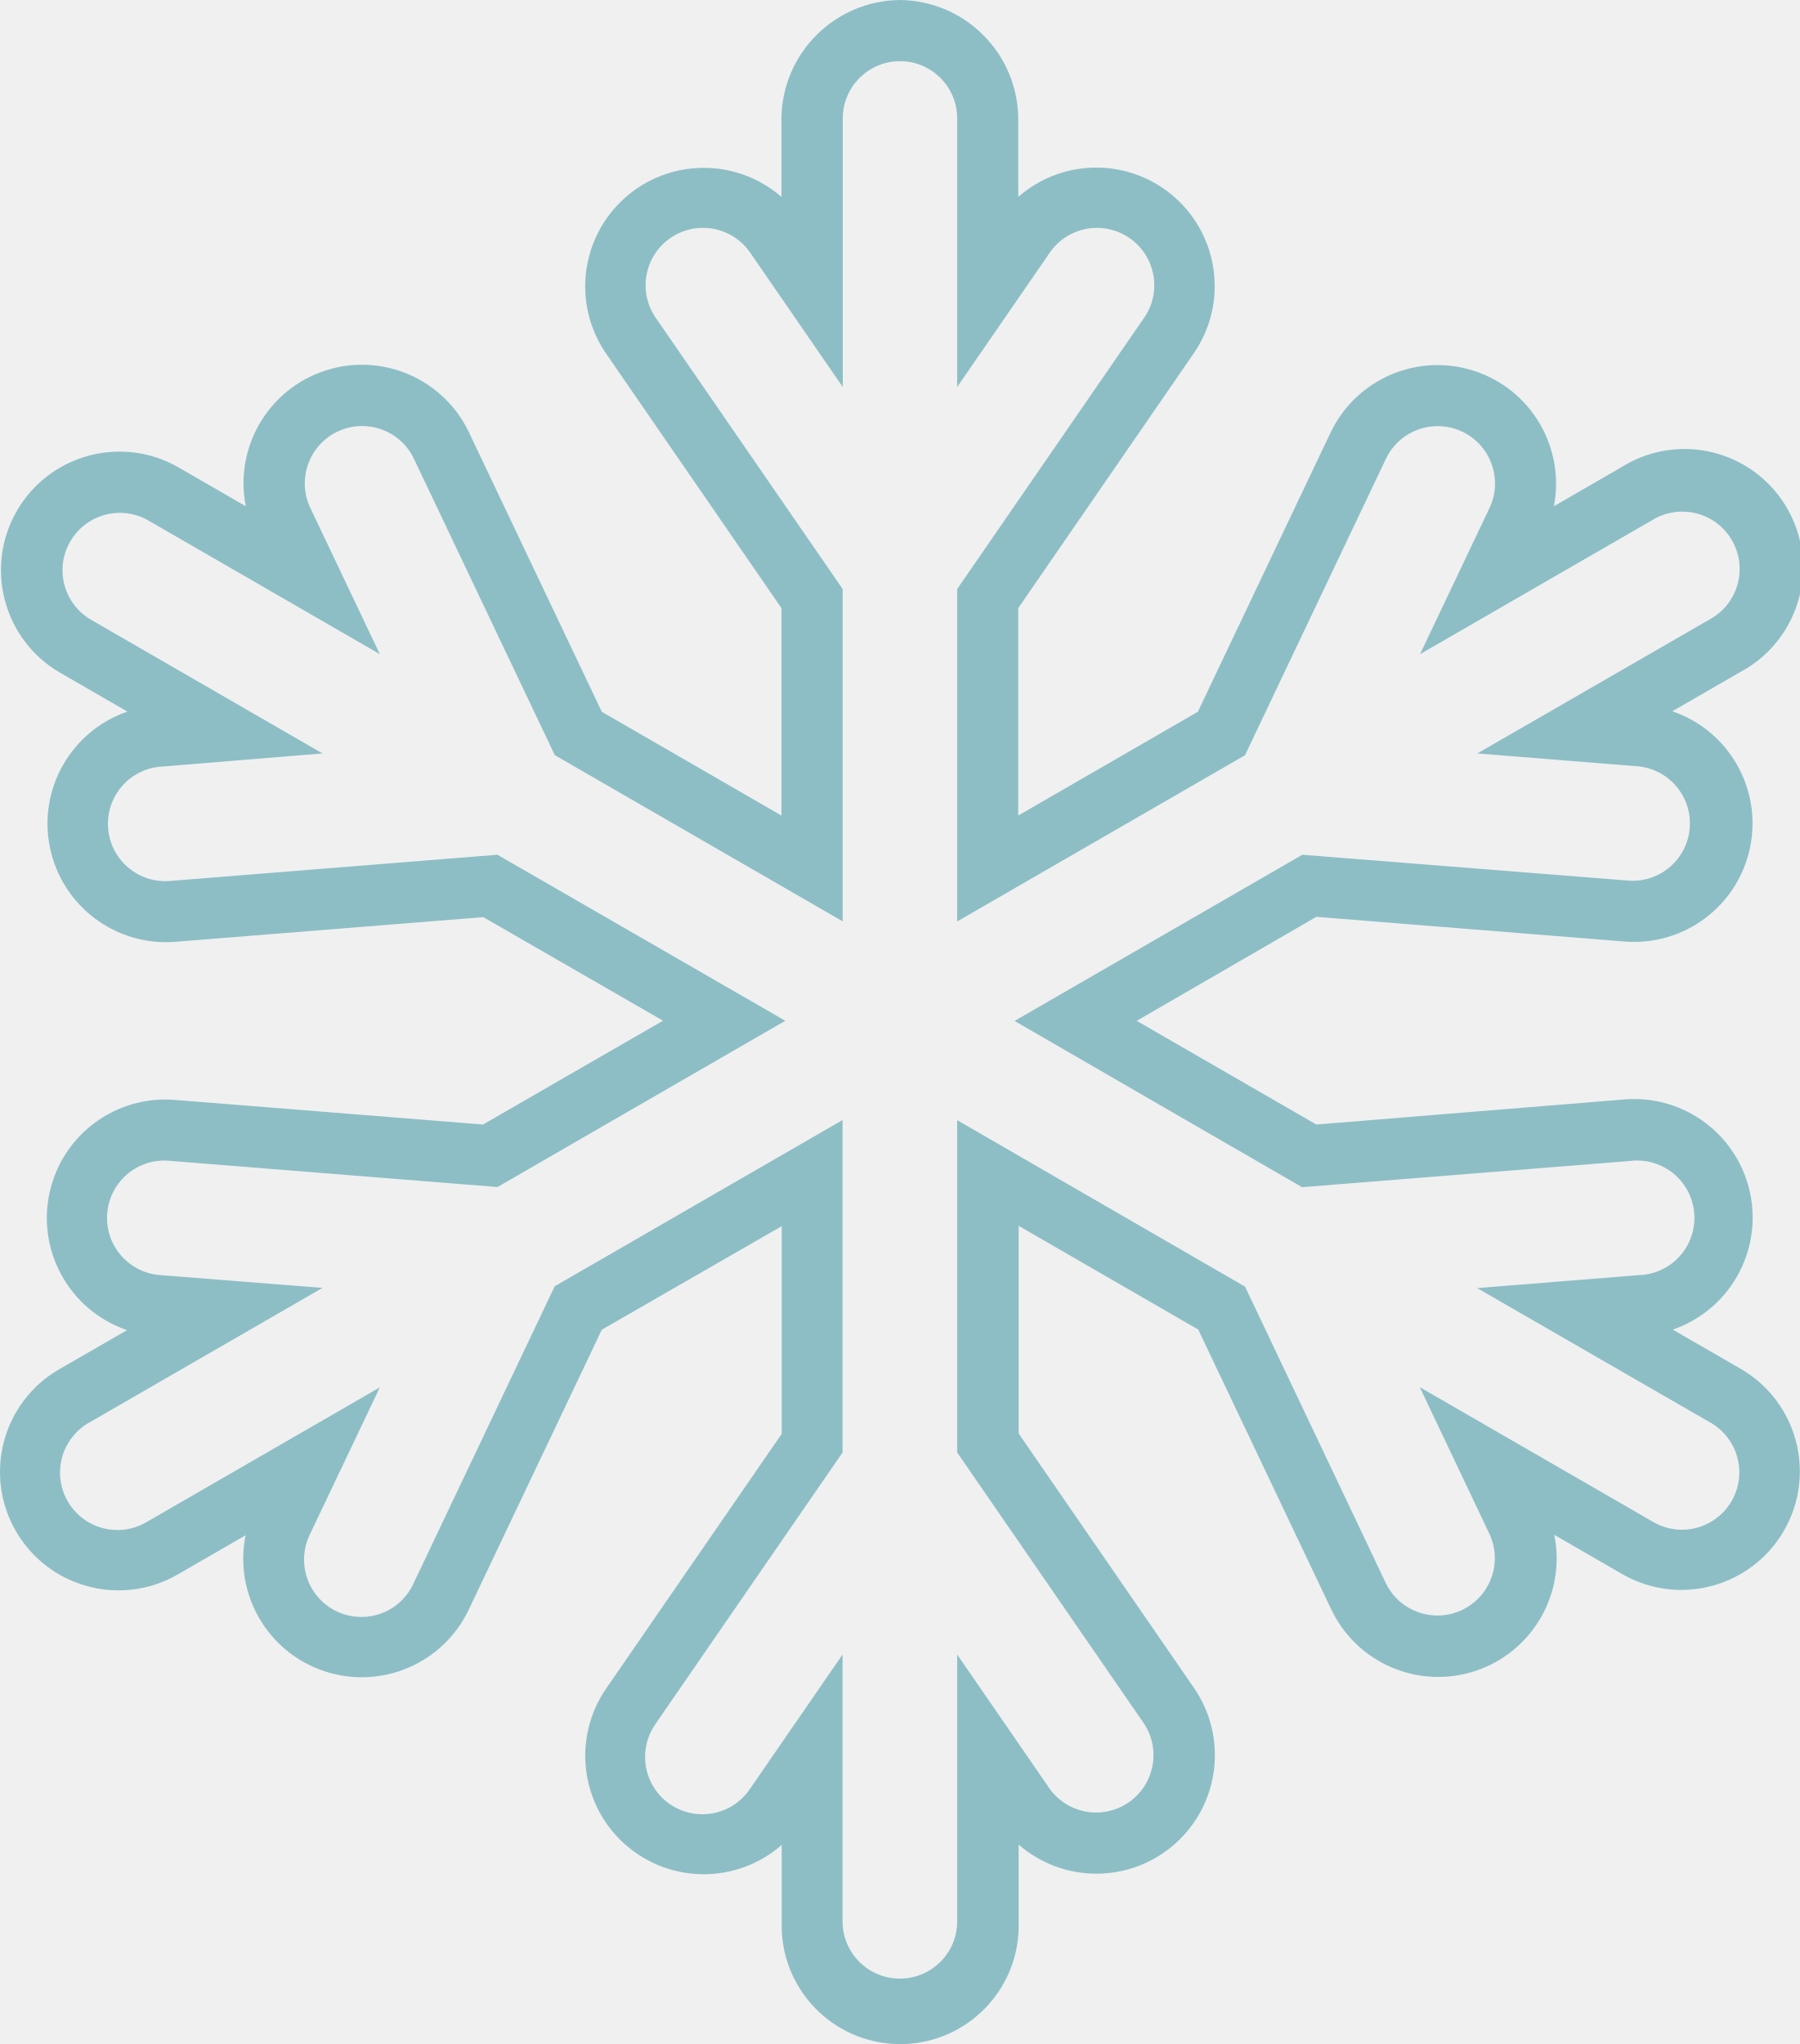
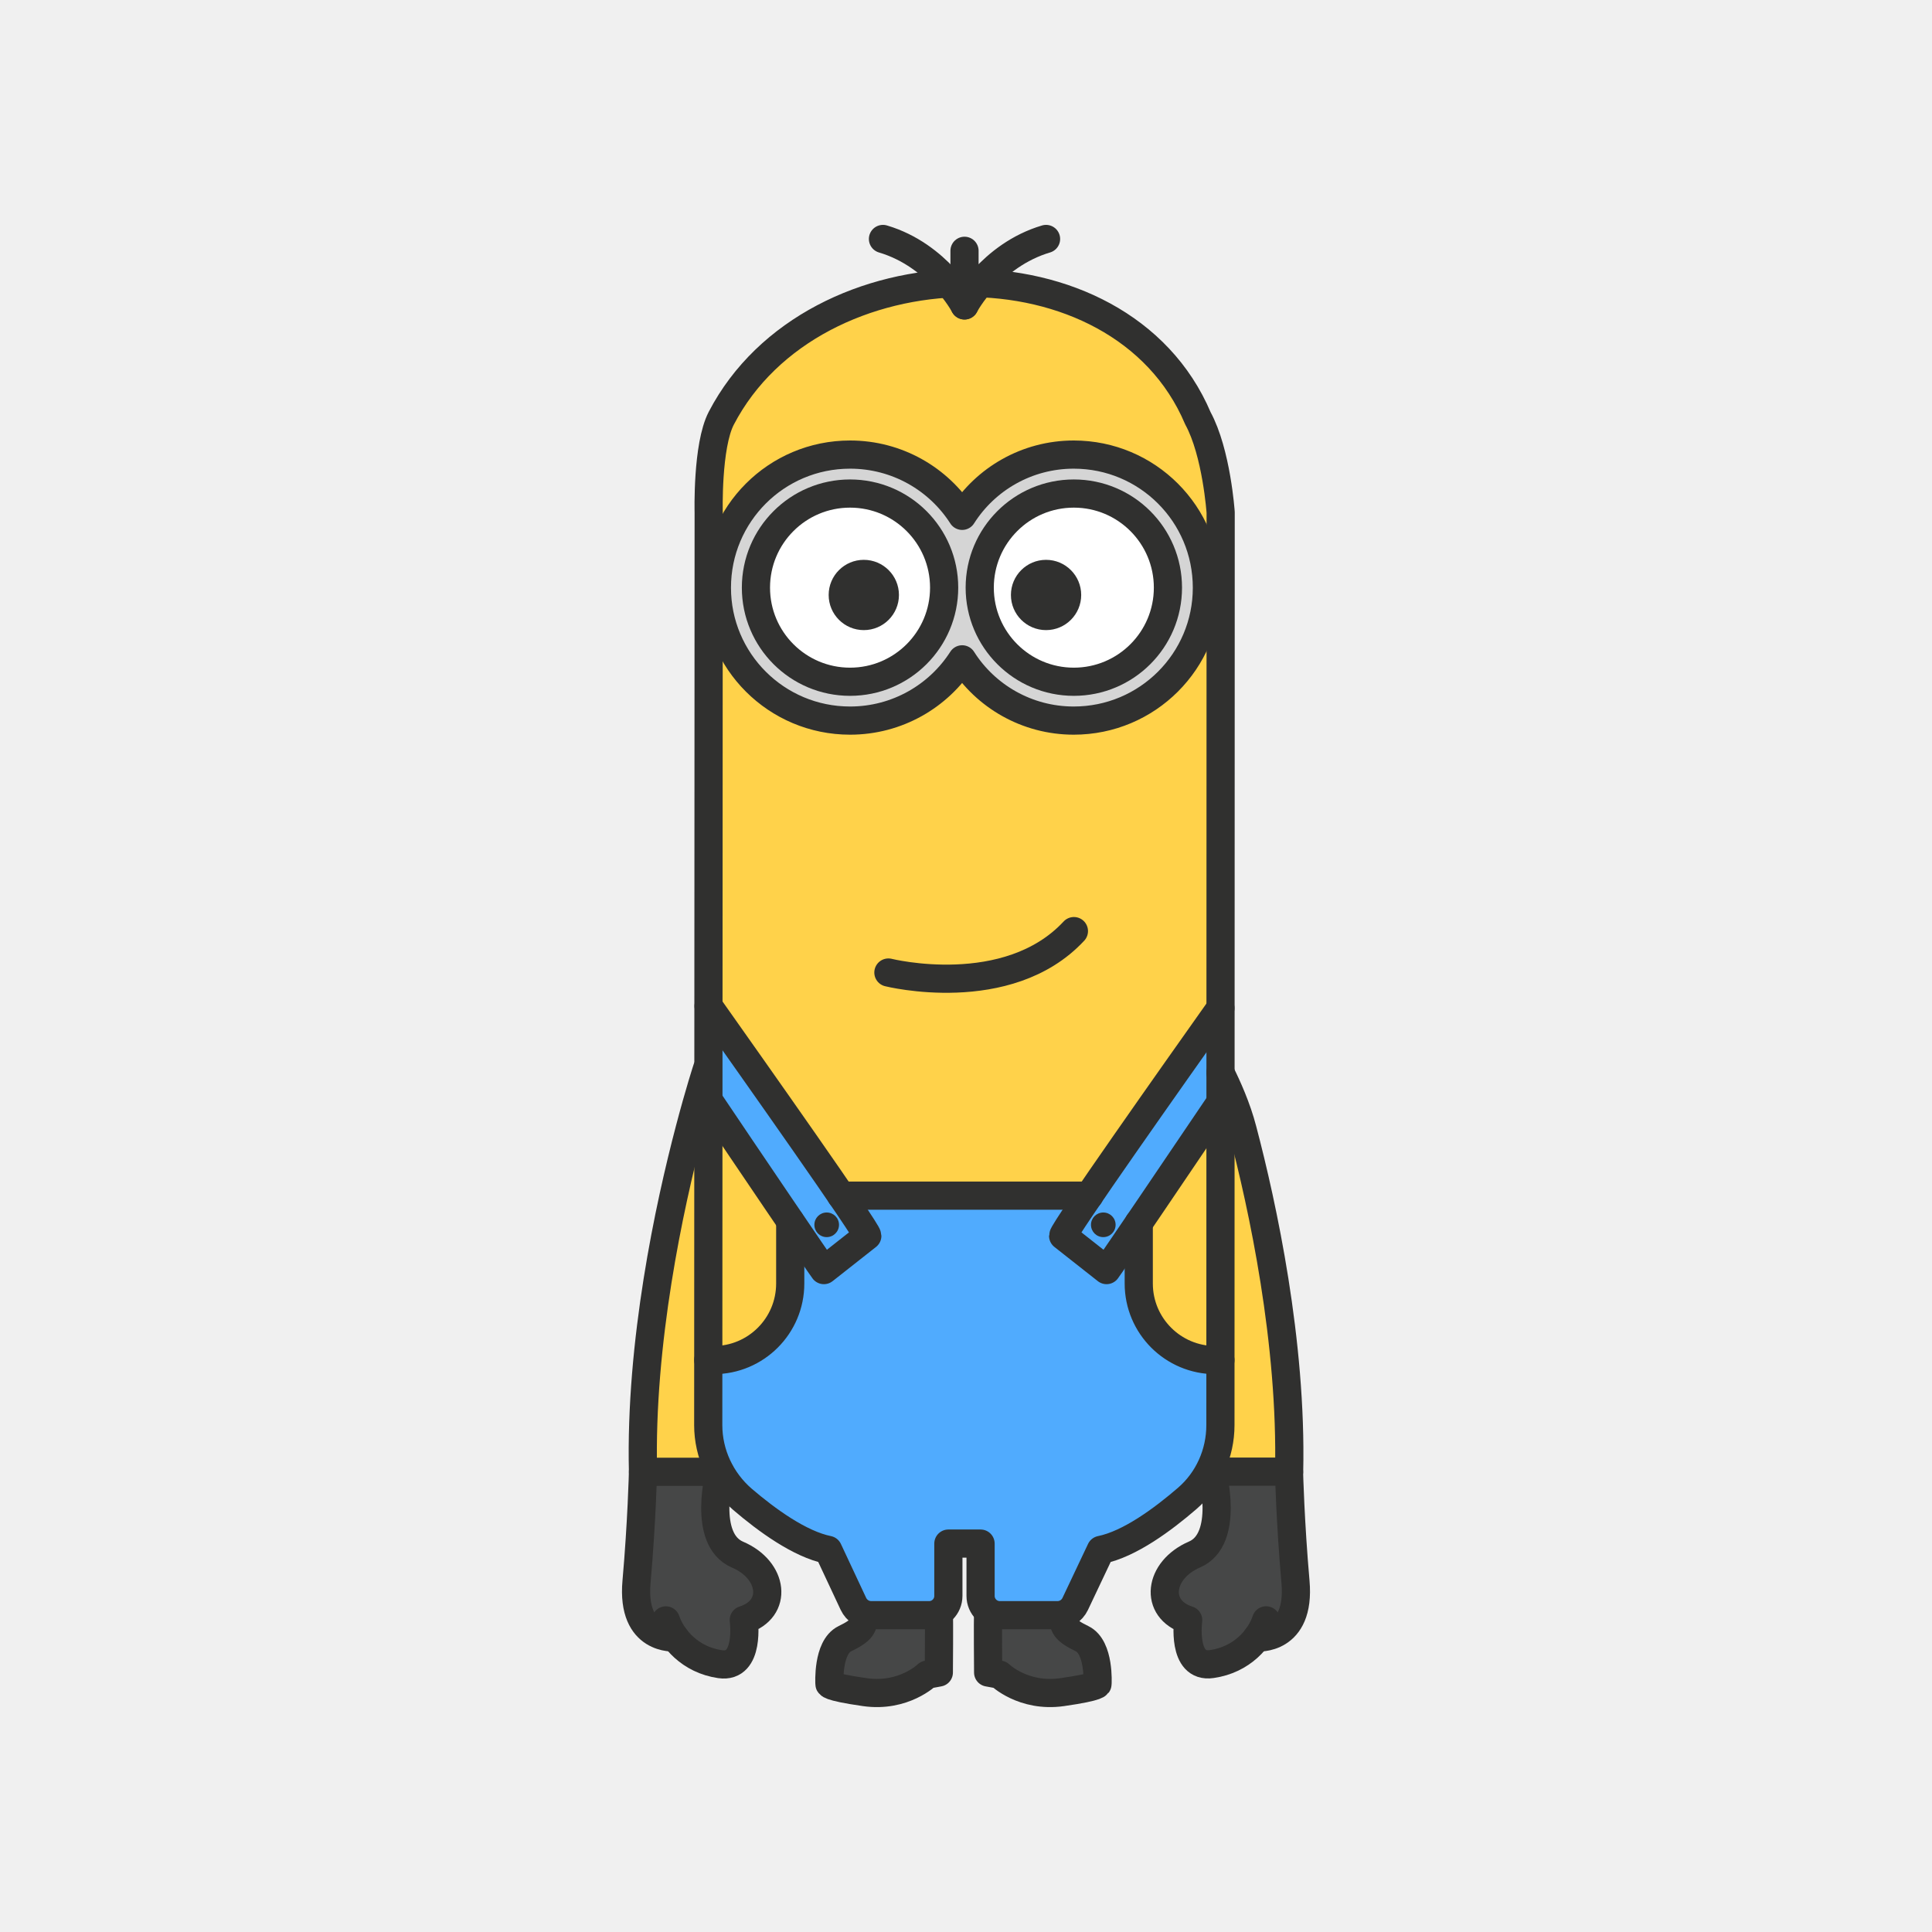
- <svg xmlns="http://www.w3.org/2000/svg" viewBox="0 0 355.39 403.52">
-   <defs>
-     <style>.cls-1{fill:#8DBEC6;}</style>
-   </defs>
-   <g id="Layer_2" data-name="Layer 2">
-     <g id="Layer_1-2" data-name="Layer 1">
-       <g id="layer1">
-         <path id="path3210" class="cls-1" d="M177.7,0a23.63,23.63,0,0,0-23.4,23.4V38.87a23.4,23.4,0,0,0-34.63,30.92l34.63,50.26V161l-35.47-20.48L92.62,85.4A23.39,23.39,0,0,0,48.53,99.94L35.13,92.2a23.4,23.4,0,0,0-23.38,40.54h0l13.4,7.74a23.4,23.4,0,0,0,9.45,45.45l60.84-4.87,35.48,20.45-19,10.94L95.39,222l-60.84-4.86a23.39,23.39,0,0,0-9.46,45.45L11.7,270.31a23.39,23.39,0,0,0,23.39,40.52l13.4-7.74a23.4,23.4,0,0,0,44.13,14.55l26.21-55.13L135.35,253l19-10.93v41L119.72,333.3a23.39,23.39,0,0,0,34.63,30.92v15.42a23.4,23.4,0,1,0,46.79,1c0-.32,0-.65,0-1V364.16a23.4,23.4,0,0,0,34.63-30.92L201.14,283V242l35.46,20.48,26.21,55.13A23.39,23.39,0,0,0,306.9,303l13.4,7.74a23.39,23.39,0,1,0,23.39-40.52h0l-13.39-7.73a23.4,23.4,0,0,0-9.46-45.45L259.92,222l-16.53-9.54-18.94-10.93L259.92,181l60.84,4.87a23.39,23.39,0,0,0,9.45-45.45l13.4-7.74A23.39,23.39,0,1,0,320.22,92.2l-13.4,7.74A23.4,23.4,0,0,0,262.73,85.4l-26.21,55.12L201.06,161V120.05l34.63-50.26a23.39,23.39,0,0,0-34.63-30.92V23.4A23.62,23.62,0,0,0,177.66,0Zm0,12.08A11.28,11.28,0,0,1,189,23.34V76.4l18.13-26.3a11.32,11.32,0,0,1,18.93,12.43c-.09.14-.19.27-.29.41L189,116.29v65.62l56.83-32.81,27.82-58.51a11.32,11.32,0,1,1,20.45,9.72l-13.71,28.84,45.89-26.49A11.32,11.32,0,1,1,338.07,122l-.45.26-45.91,26.48,31.85,2.56a11.32,11.32,0,0,1-1.81,22.56l-64.59-5.12-56.83,32.81,37,21.4,19.78,11.42,64.59-5.16a11.32,11.32,0,1,1,1.8,22.53l-31.83,2.55,45.88,26.45a11.32,11.32,0,0,1-10.87,19.86l-.45-.26-45.89-26.49,13.72,28.89a11.32,11.32,0,0,1-20.45,9.73L245.84,254,189,221.14v65.6l36.77,53.35a11.32,11.32,0,0,1-18.35,13.25c-.1-.13-.2-.27-.29-.41L189,326.63v53a11.32,11.32,0,0,1-22.63,0v-53l-18.13,26.3a11.32,11.32,0,1,1-18.92-12.43l.28-.41,36.77-53.35V221.11l-37.06,21.4-19.78,11.42L81.72,312.45A11.32,11.32,0,1,1,61.15,303l.12-.26L75,273.89l-45.9,26.5a11.34,11.34,0,1,1-11.31-19.65h0l45.89-26.49-31.84-2.51a11.32,11.32,0,0,1,1.23-22.61l.58.05,64.59,5.16L118,222.92l37.06-21.4L98.22,168.74l-64.59,5.17a11.32,11.32,0,0,1-2.39-22.51l.58-.05,31.86-2.61-45.9-26.5a11.32,11.32,0,0,1,11.32-19.6L75,129.14,61.28,100.29a11.32,11.32,0,1,1,20.45-9.72l27.82,58.51,56.84,32.81v-65.6L129.62,62.94A11.32,11.32,0,0,1,148,49.69l.28.41,18.13,26.3v-53a11.3,11.3,0,0,1,11.26-11.32h0Z" />
-       </g>
+ <svg xmlns="http://www.w3.org/2000/svg" style="enable-background:new 0 0 48 48;" version="1.1" viewBox="0 0 48 48" xml:space="preserve">
+   <g id="Icons">
+     <g>
+       <path d="M24.55,40.131c-0.011,0.042,0,1.422,0,1.422l0.287,0.053    c0,0,0.584,0.573,1.55,0.435s0.881-0.212,0.881-0.212s0.053-0.902-0.382-1.115    c-0.435-0.212-0.478-0.318-0.456-0.584" style="fill:#464747;" />
+       <path d="M23.325,40.131c0.011,0.042,0,1.422,0,1.422l-0.287,0.053    c0,0-0.584,0.573-1.55,0.435s-0.881-0.212-0.881-0.212s-0.053-0.902,0.382-1.115    c0.435-0.212,0.478-0.318,0.456-0.584" style="fill:#464747;" />
+       <path d="M16.07,36.565c0,0-0.258,2.064-0.267,2.965    c-0.009,0.901,0.275,1.364,0.784,0.832c0,0,1.964,2.286,1.9-0.003c0,0,0.963-0.28,0.274-1.443    c-0.689-1.164-1.18-0.634-0.884-2.313L16.07,36.565z" style="fill:#464747;" />
+       <path d="M31.93,36.565c0,0,0.258,2.064,0.267,2.965    c0.009,0.901-0.275,1.364-0.784,0.832c0,0-1.964,2.286-1.9-0.003c0,0-0.963-0.28-0.274-1.443    c0.689-1.164,1.18-0.634,0.884-2.313L31.93,36.565z" style="fill:#464747;" />
+       <path d="M30.321,26.839l-0.126,9.726l1.834-0.001    C32.028,36.563,31.998,30.046,30.321,26.839z" style="fill:#FFD24A;" />
+       <path d="M17.559,26.839l0.126,9.726l-1.834-0.001    C15.852,36.563,15.882,30.046,17.559,26.839z" style="fill:#FFD24A;" />
+       <path d="M30.321,35.406c0,0.699-0.297,1.367-0.826,1.823    c-0.602,0.519-1.429,1.133-2.146,1.278l-0.636,1.343c-0.081,0.17-0.252,0.279-0.44,0.279h-1.432    c-0.264,0-0.479-0.214-0.479-0.479v-1.3h-0.4h-0.4v1.3c0,0.264-0.214,0.479-0.479,0.479    h-1.436c-0.191,0-0.364-0.11-0.445-0.283l-0.627-1.339c-0.707-0.143-1.529-0.743-2.129-1.257    c-0.536-0.464-0.85-1.136-0.85-1.843l0.011-22.675c0,0-0.045-1.652,0.313-2.341    c2.29-4.397,9.909-4.566,11.841,0c0.466,0.855,0.566,2.341,0.566,2.341L30.321,35.406z" style="fill:#FFD24A;" />
+       <circle cx="26.681" cy="14.598" r="2.259" style="fill:#FFFFFF;" />
+       <circle cx="21.119" cy="14.598" r="2.259" style="fill:#FFFFFF;" />
+       <path d="M26.676,11.293c-1.16,0-2.19,0.61-2.77,1.52    c-0.59-0.91-1.62-1.52-2.79-1.52c-1.83,0-3.3,1.48-3.3,3.31    c0,1.82,1.47,3.3,3.3,3.3c1.17,0,2.2-0.61,2.79-1.52    c0.58,0.91,1.61,1.52,2.77,1.52c1.83,0,3.31-1.48,3.31-3.3    C29.986,12.773,28.506,11.293,26.676,11.293z M21.116,16.933c-1.29,0-2.33-1.04-2.33-2.33    c0-1.29,1.04-2.34,2.33-2.34s2.34,1.05,2.34,2.34    C23.456,15.893,22.406,16.933,21.116,16.933z M26.676,16.933c-1.29,0-2.33-1.04-2.33-2.33    c0-1.29,1.04-2.34,2.33-2.34s2.34,1.05,2.34,2.34    C29.016,15.893,27.966,16.933,26.676,16.933z" style="fill:#D5D5D5;" />
+       <path d="M19.633,29.705v2.383c0,0-0.261,1.73-2.036,1.704    c0,0-1.26,3.341,2.979,4.715l0.732,1.622l2.017,0.003c0,0,0.303,0.224,0.237-1.781h0.8l0.015,1.399    c0,0-0.041,0.38,0.708,0.38c0.749,0,1.187,0,1.187,0s0.491,0.062,1.076-1.622    c0,0,2.666-0.421,2.899-2.521l0.073-2.194c0,0-2.657,0.187-2.178-4.086H19.633z" style="fill:#50ABFE;" />
+       <path d="M30.321,25.047c-1.129,1.593-3.908,5.53-3.908,5.658l1.079,0.85    c0.079-0.1,1.936-2.843,2.829-4.165" style="fill:#50ABFE;" />
+       <path d="M17.604,24.997c1.1,1.557,3.944,5.58,3.944,5.708l-1.079,0.85    c-0.079-0.1-1.993-2.922-2.865-4.222v-0.007c-0.071-0.1-0.038-0.095-0.095-0.173" style="fill:#50ABFE;" />
+       <path d="    M30.321,26.654c0.171,0.343,0.407,0.864,0.55,1.415c0.5,1.893,1.229,5.279,1.157,8.494h-1.915    c0,0,0.45,1.679-0.436,2.058c-0.893,0.386-1.014,1.357-0.157,1.629c0,0-0.164,1.207,0.586,1.093    c0.75-0.107,1.2-0.636,1.35-1.086" style="fill:none;stroke:#30302F;stroke-width:0.7;stroke-linecap:round;stroke-linejoin:round;stroke-miterlimit:10;" />
+       <circle cx="26.679" cy="14.6" r="2.338" style="fill:none;stroke:#30302F;stroke-width:0.7;stroke-linecap:round;stroke-linejoin:round;stroke-miterlimit:10;" />
+       <circle cx="21.119" cy="14.6" r="2.338" style="fill:none;stroke:#30302F;stroke-width:0.7;stroke-linecap:round;stroke-linejoin:round;stroke-miterlimit:10;" />
+       <path d="    M23.905,16.381c-0.586,0.914-1.615,1.522-2.786,1.522c-1.829,0-3.308-1.479-3.308-3.301    c0-1.829,1.479-3.308,3.308-3.308c1.172,0,2.2,0.607,2.786,1.522    c0.579-0.914,1.607-1.522,2.772-1.522c1.829,0,3.308,1.479,3.308,3.308    c0,1.822-1.479,3.301-3.308,3.301C25.513,17.903,24.484,17.296,23.905,16.381z" style="fill:none;stroke:#30302F;stroke-width:0.7;stroke-linecap:round;stroke-linejoin:round;stroke-miterlimit:10;" />
+       <circle cx="25.989" cy="14.782" r="0.873" style="fill:#30302F;" />
+       <circle cx="21.461" cy="14.782" r="0.873" style="fill:#30302F;" />
+       <path d="    M17.597,33.791h0.134c1.051,0,1.902-0.852,1.902-1.902V30.341" style="fill:none;stroke:#30302F;stroke-width:0.7;stroke-linecap:round;stroke-linejoin:round;stroke-miterlimit:10;" />
+       <path d="    M30.321,35.406c0,0.699-0.297,1.367-0.826,1.823c-0.602,0.519-1.429,1.133-2.146,1.278l-0.636,1.343    c-0.081,0.17-0.252,0.279-0.44,0.279h-1.432c-0.264,0-0.479-0.214-0.479-0.479v-1.3h-0.4    h-0.4v1.3c0,0.264-0.214,0.479-0.479,0.479h-1.436c-0.191,0-0.364-0.11-0.445-0.283l-0.627-1.339    c-0.707-0.143-1.529-0.743-2.129-1.257c-0.536-0.464-0.85-1.136-0.85-1.843l0.011-22.675    c0,0-0.045-1.652,0.313-2.341c2.29-4.397,9.909-4.566,11.841,0    c0.466,0.855,0.566,2.341,0.566,2.341L30.321,35.406z" style="fill:none;stroke:#30302F;stroke-width:0.7;stroke-linecap:round;stroke-linejoin:round;stroke-miterlimit:10;" />
+       <path d="    M28.292,30.384v1.505c0,1.051,0.852,1.902,1.902,1.902h0.127" style="fill:none;stroke:#30302F;stroke-width:0.7;stroke-linecap:round;stroke-linejoin:round;stroke-miterlimit:10;" />
+       <polyline points="    20.898,29.705 23.962,29.705 27.063,29.705   " style="fill:none;stroke:#30302F;stroke-width:0.7;stroke-linecap:round;stroke-linejoin:round;stroke-miterlimit:10;" />
+       <path d="    M31.231,40.681c0,0,1.085,0.099,0.955-1.38s-0.161-2.736-0.161-2.736" style="fill:none;stroke:#30302F;stroke-width:0.7;stroke-linecap:round;stroke-linejoin:round;stroke-miterlimit:10;" />
+       <path d="    M17.567,26.549c0,0-0.189,0.575-0.437,1.52c-0.498,1.895-1.232,5.277-1.155,8.497h1.911    c0,0-0.453,1.678,0.439,2.059c0.892,0.381,1.013,1.352,0.154,1.623c0,0,0.163,1.207-0.587,1.098    c-0.75-0.109-1.196-0.642-1.349-1.088" style="fill:none;stroke:#30302F;stroke-width:0.7;stroke-linecap:round;stroke-linejoin:round;stroke-miterlimit:10;" />
+       <path d="    M16.769,40.681c0,0-1.085,0.099-0.955-1.38c0.131-1.479,0.161-2.736,0.161-2.736" style="fill:none;stroke:#30302F;stroke-width:0.7;stroke-linecap:round;stroke-linejoin:round;stroke-miterlimit:10;" />
+       <circle cx="27.411" cy="30.43" r="0.306" style="fill:#30302F;" />
+       <circle cx="20.539" cy="30.43" r="0.306" style="fill:#30302F;" />
+       <path d="    M24.55,40.131c-0.011,0.042,0,1.422,0,1.422l0.287,0.053c0,0,0.584,0.573,1.55,0.435    s0.881-0.212,0.881-0.212s0.053-0.902-0.382-1.115c-0.435-0.212-0.478-0.318-0.456-0.584" style="fill:none;stroke:#30302F;stroke-width:0.7;stroke-linecap:round;stroke-linejoin:round;stroke-miterlimit:10;" />
+       <path d="    M23.325,40.131c0.011,0.042,0,1.422,0,1.422l-0.287,0.053c0,0-0.584,0.573-1.55,0.435    s-0.881-0.212-0.881-0.212s-0.053-0.902,0.382-1.115c0.435-0.212,0.478-0.318,0.456-0.584" style="fill:none;stroke:#30302F;stroke-width:0.7;stroke-linecap:round;stroke-linejoin:round;stroke-miterlimit:10;" />
+       <path d="    M22.072,24.162c0,0,2.963,0.741,4.609-1.029" style="fill:none;stroke:#30302F;stroke-width:0.7;stroke-linecap:round;stroke-linejoin:round;stroke-miterlimit:10;" />
+       <path d="    M25.989,5.937c-1.373,0.407-2.026,1.651-2.026,1.651V6.231" style="fill:none;stroke:#30302F;stroke-width:0.7;stroke-linecap:round;stroke-linejoin:round;stroke-miterlimit:10;" />
+       <path d="    M21.937,5.937c1.373,0.407,2.026,1.651,2.026,1.651" style="fill:none;stroke:#30302F;stroke-width:0.7;stroke-linecap:round;stroke-linejoin:round;stroke-miterlimit:10;" />
+       <path d="    M30.321,25.047c-1.129,1.593-3.908,5.53-3.908,5.658l1.079,0.85    c0.079-0.1,1.936-2.843,2.829-4.165" style="fill:none;stroke:#30302F;stroke-width:0.7;stroke-linecap:round;stroke-linejoin:round;stroke-miterlimit:10;" />
+       <path d="    M17.604,24.997c1.1,1.557,3.944,5.58,3.944,5.708l-1.079,0.85    c-0.079-0.1-1.993-2.922-2.865-4.222v-0.007c-0.071-0.1-0.038-0.095-0.095-0.173" style="fill:none;stroke:#30302F;stroke-width:0.7;stroke-linecap:round;stroke-linejoin:round;stroke-miterlimit:10;" />
    </g>
  </g>
</svg>
